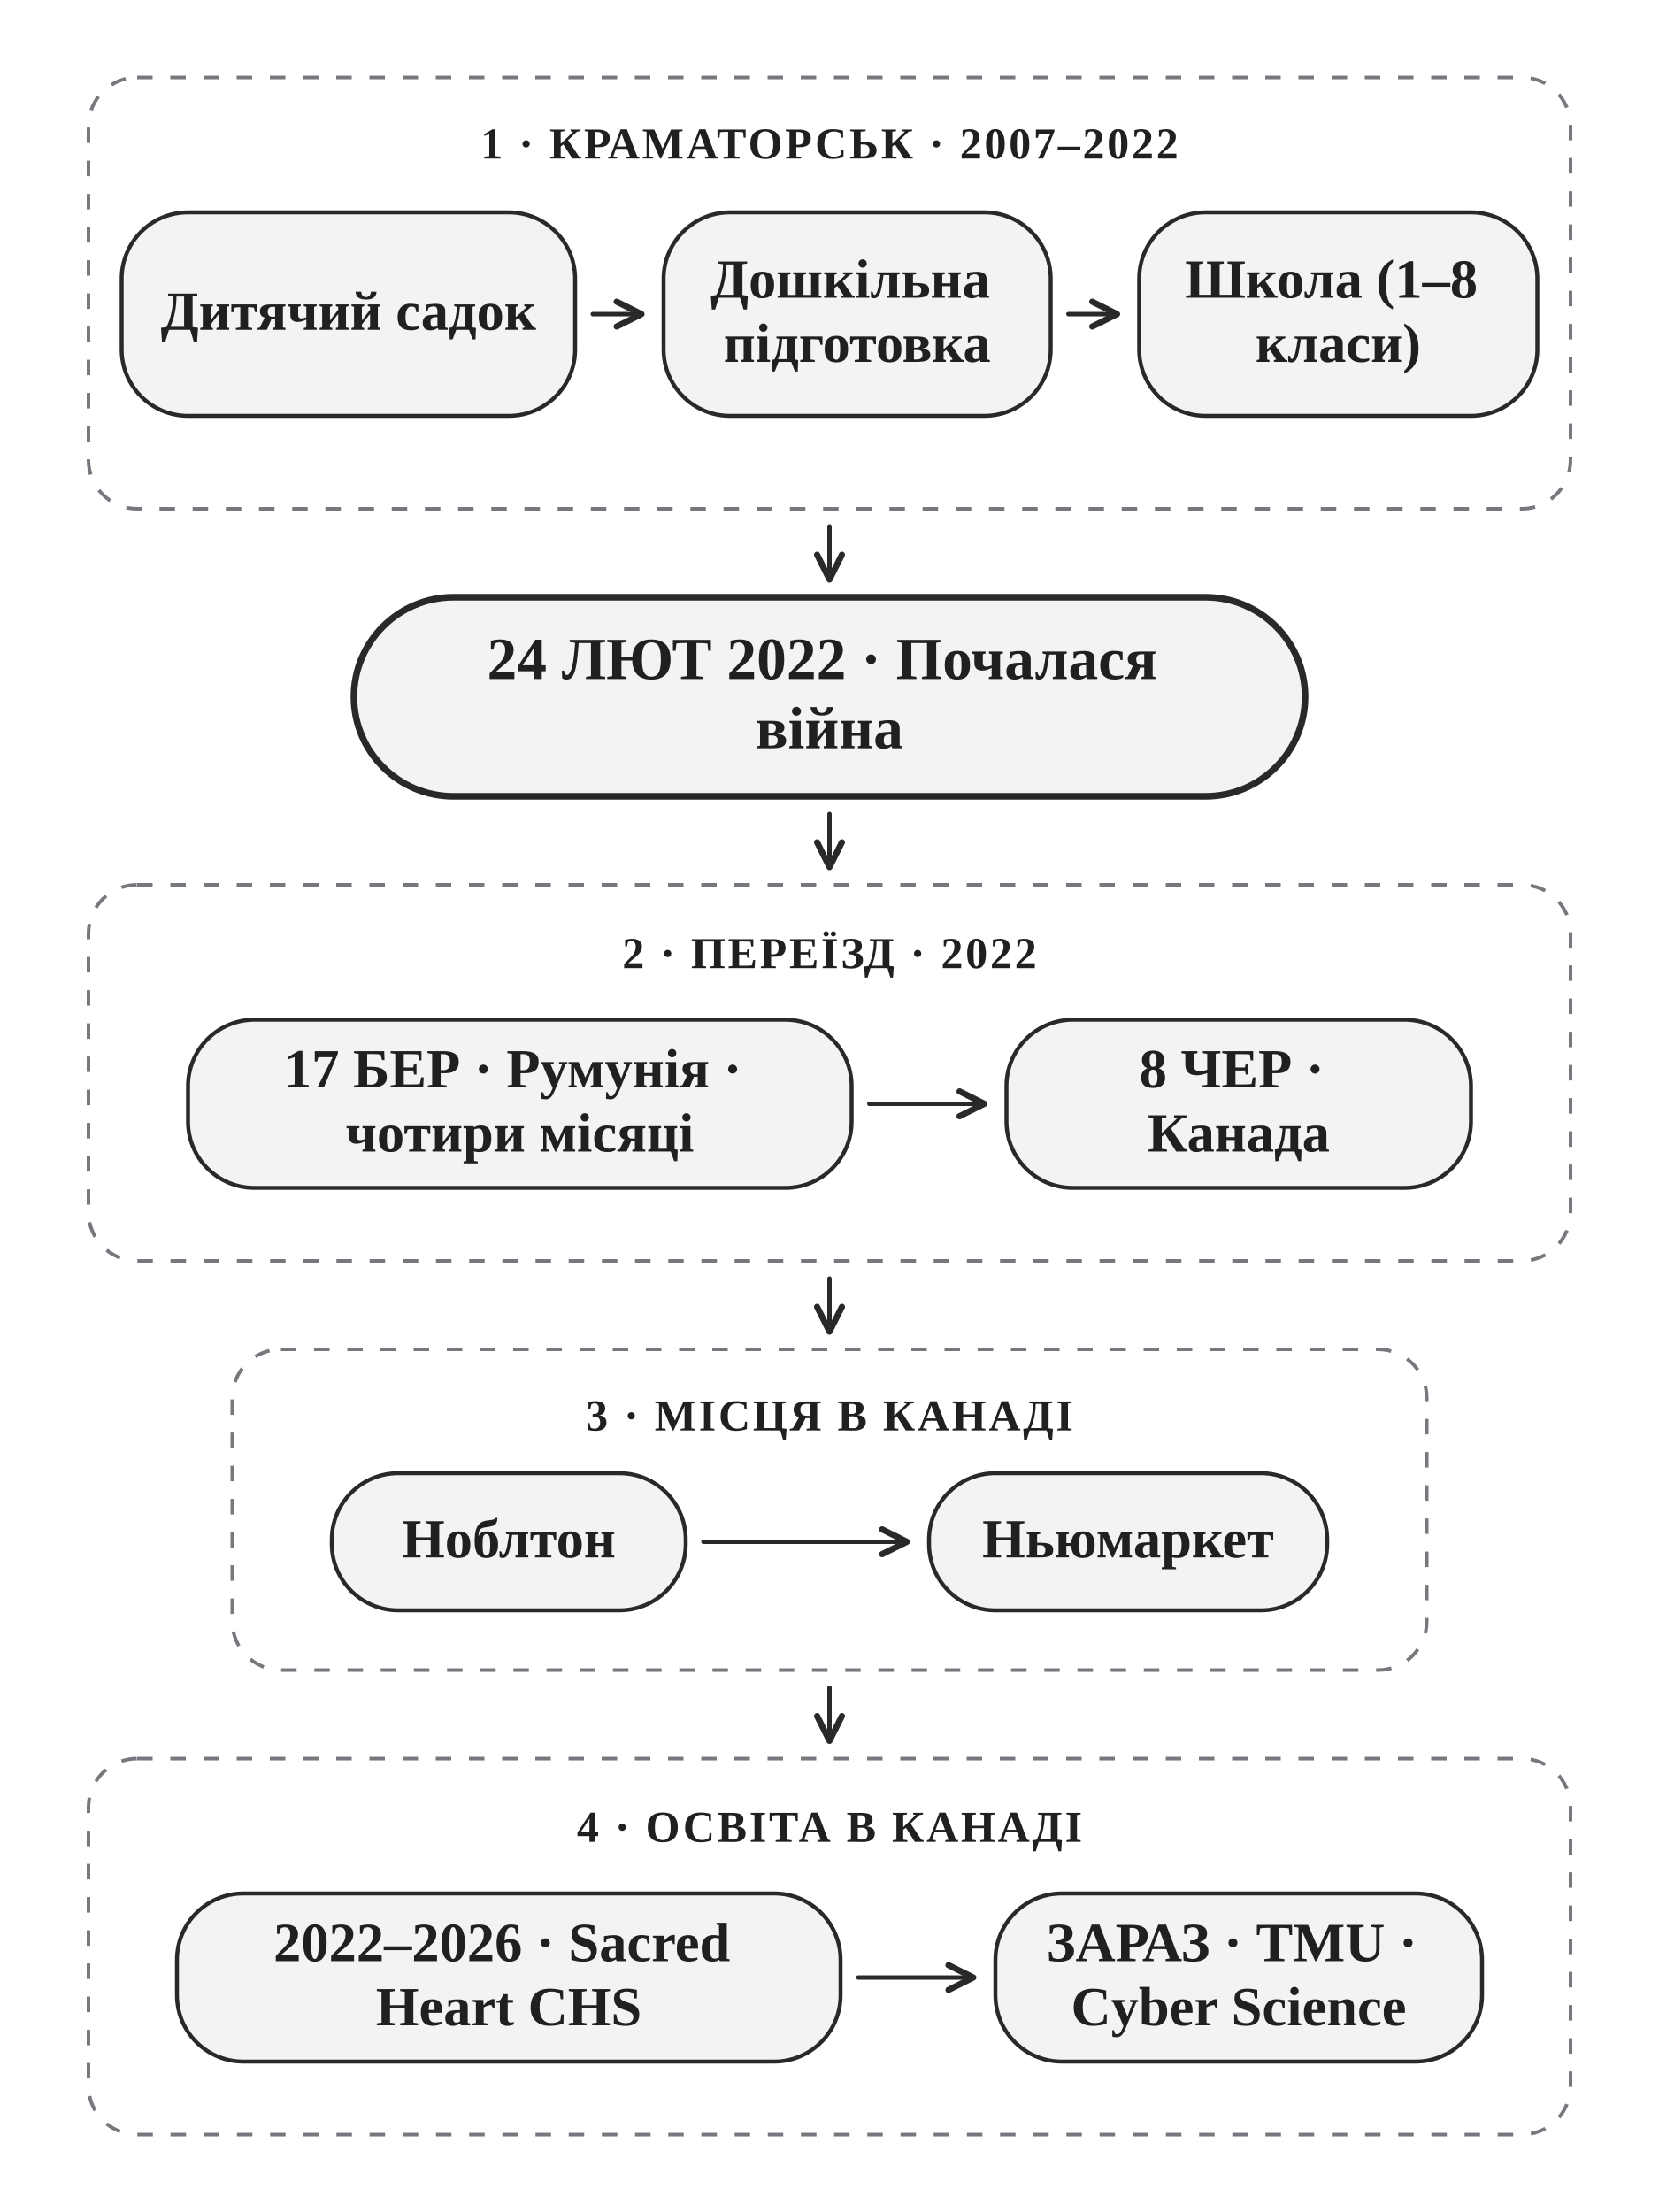
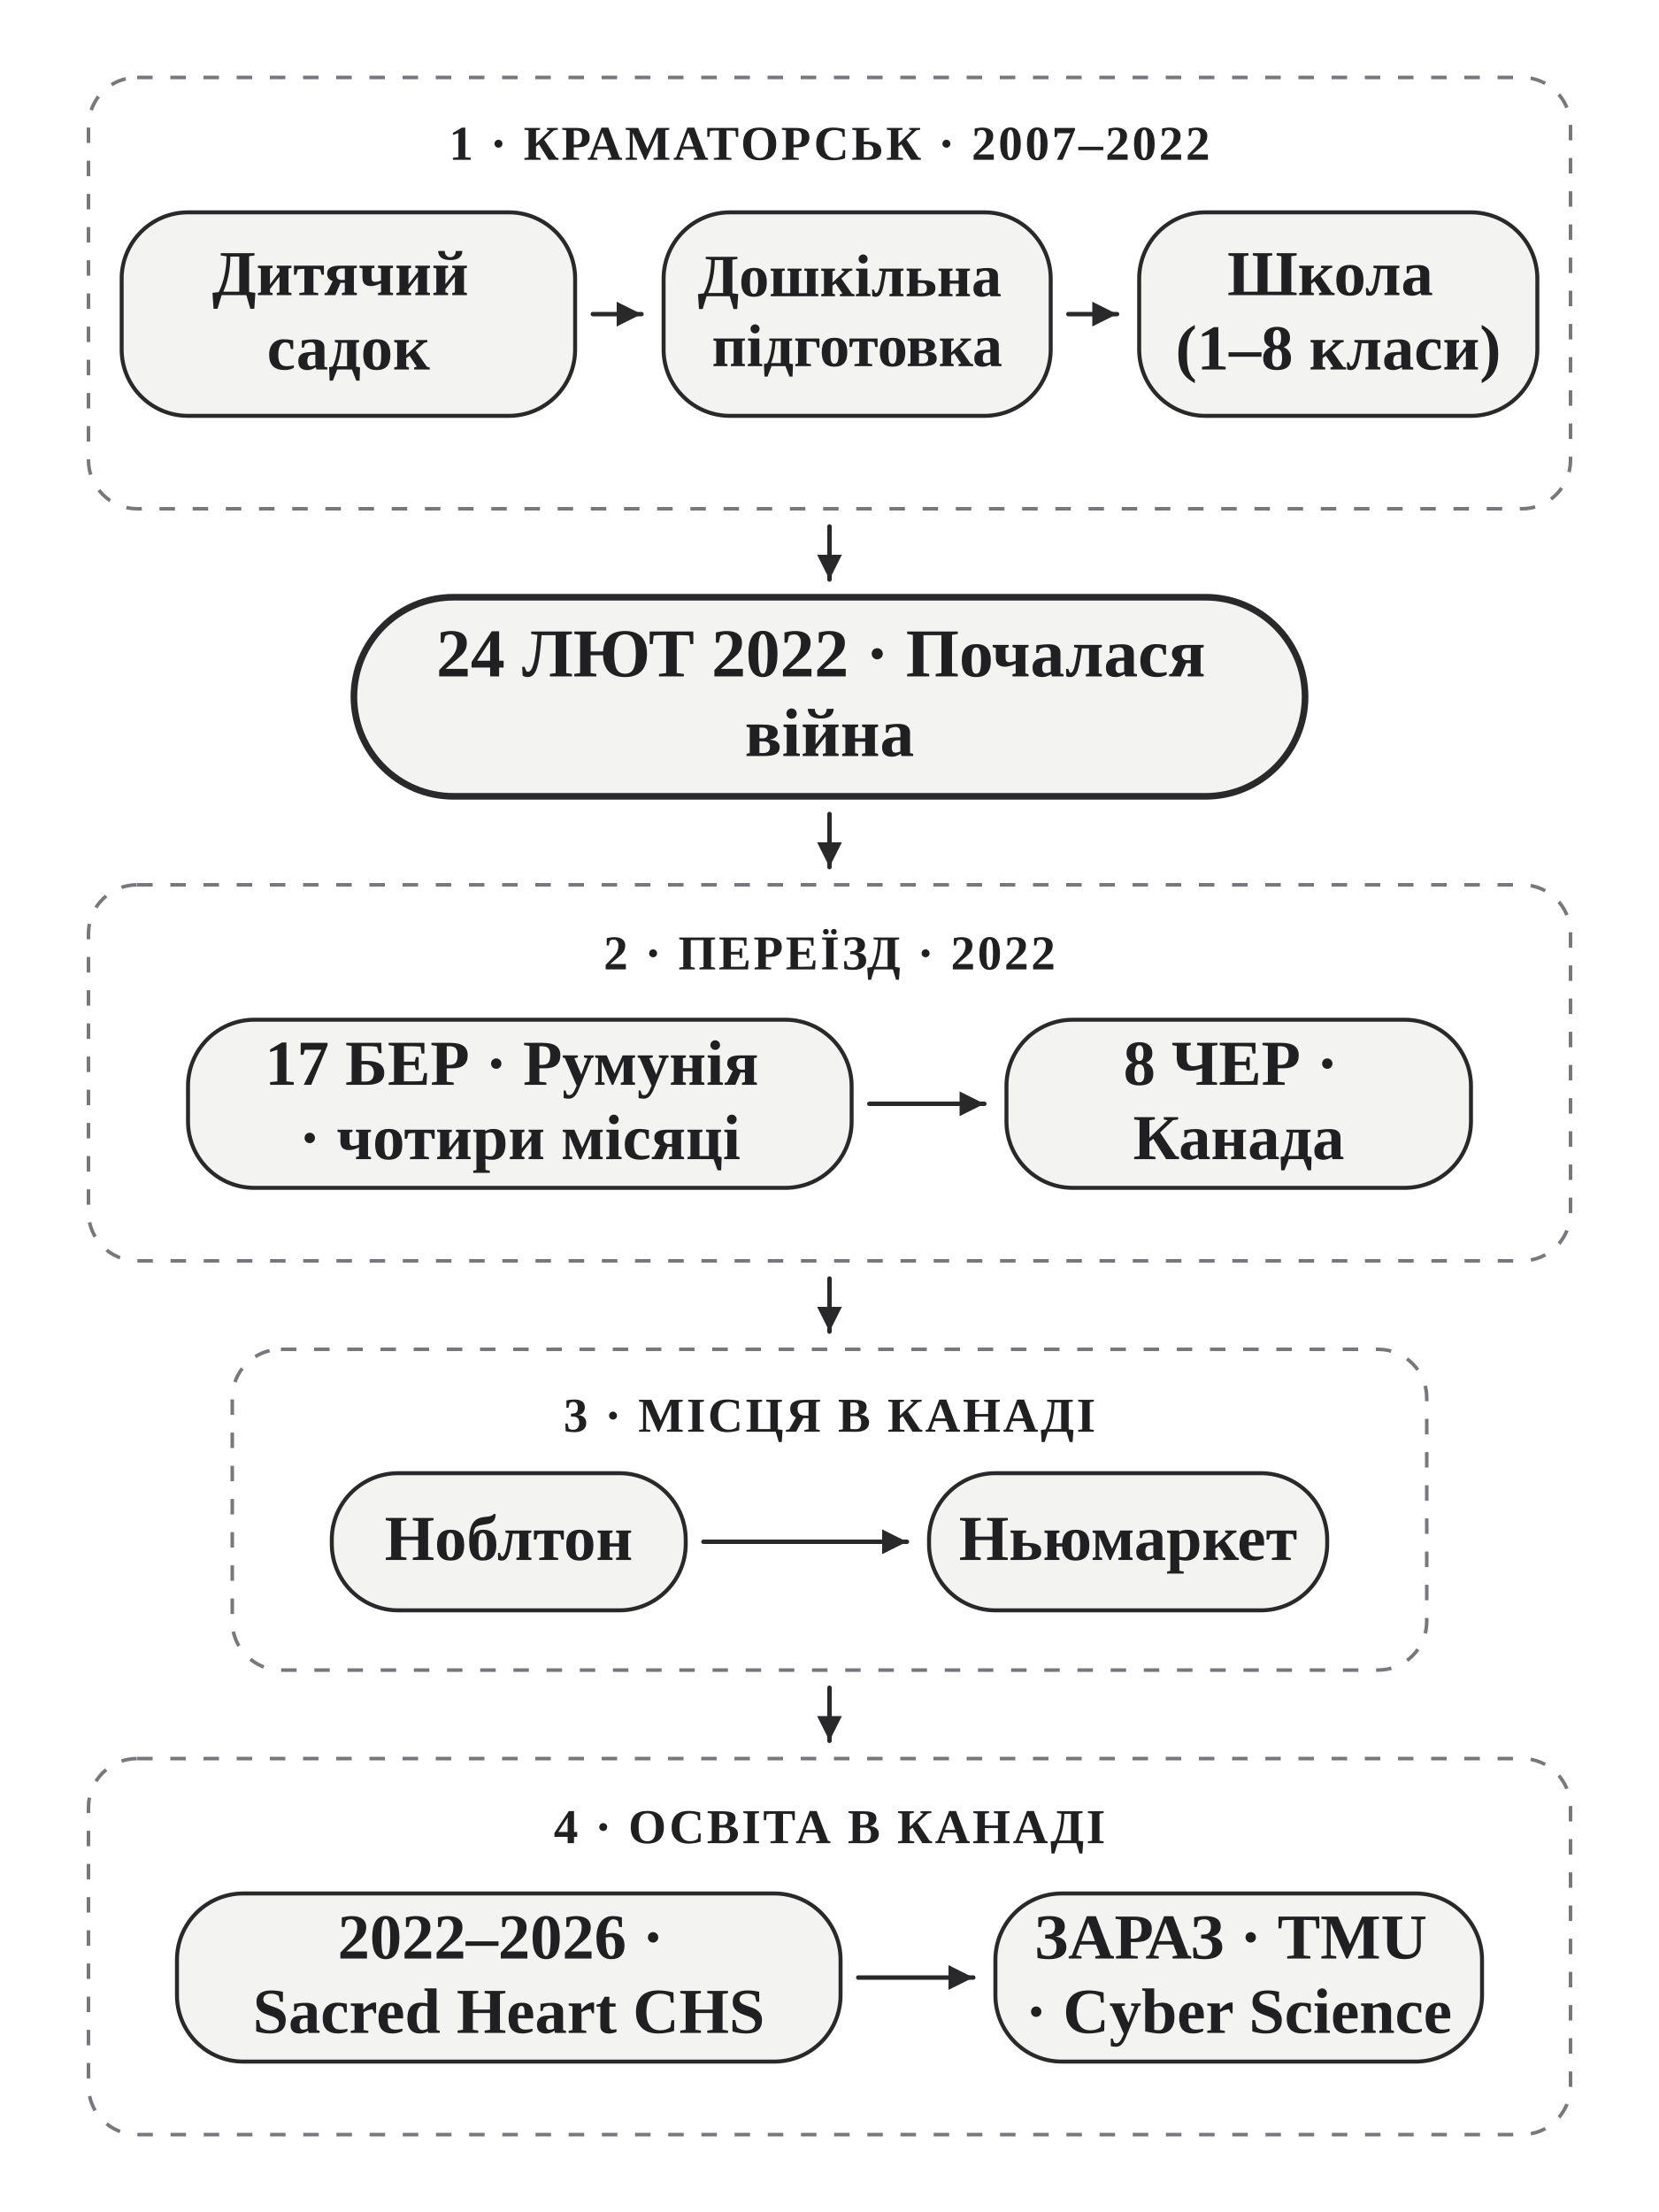
<svg xmlns="http://www.w3.org/2000/svg" viewBox="0 0 750 1000" role="img" aria-label="Життєвий шлях із Краматорська через переїзд під час війни до навчання в Канаді">
  <style>
    .stage { fill: none; stroke: #77777d; stroke-width: 1.6; stroke-dasharray: 7 8; }
    .node { fill: #f3f3f2; stroke: #29292c; stroke-width: 1.8; }
    .rupture { stroke-width: 3; }
    .path { fill: none; stroke: #29292c; stroke-width: 2; stroke-linecap: round; stroke-linejoin: round; }
+     .arrowhead { fill: #29292c; stroke: none; }
    .stage-label, .node-label, .rupture-label {
      fill: #202023;
-       font-family: ui-serif, Georgia, Cambria, "Times New Roman", serif;
+       font-family: var(--font-prose, var(--font-source-serif, Georgia, "Times New Roman", serif));
      text-anchor: middle;
      dominant-baseline: middle;
    }
-     .stage-label { font-size: 20px; font-weight: 700; letter-spacing: 1.1px; }
-     .node-label { font-size: 25px; font-weight: 600; }
-     .rupture-label { font-size: 27px; font-weight: 700; }
+     .stage-label { font-size: 22px; font-weight: 700; letter-spacing: 1.1px; }
+     .node-label { font-size: 29px; font-weight: 600; }
+     .rupture-label { font-size: 31px; font-weight: 700; }
    @media (prefers-color-scheme: dark) {
      .stage { stroke: #88888f; }
      .node { fill: #19191c; stroke: #e7e7e9; }
      .path { stroke: #e7e7e9; }
+       .arrowhead { fill: #e7e7e9; }
      .stage-label, .node-label, .rupture-label { fill: #f2f2f3; }
    }
  </style>
  <defs>
    <marker id="image-note-arrow-uk" viewBox="0 0 10 10" refX="9" refY="5" markerWidth="7" markerHeight="7" orient="auto-start-reverse">
-       <path class="path" d="M 1 1 L 9 5 L 1 9" />
+       <path class="arrowhead" d="M 1 1 L 9 5 L 1 9 Z" />
    </marker>
  </defs>
  <g aria-hidden="true">
    <rect class="stage" x="40" y="35" width="670" height="195" rx="22" />
    <rect class="node" x="55" y="96" width="205" height="92" rx="30" />
    <rect class="node" x="300" y="96" width="175" height="92" rx="30" />
    <rect class="node" x="515" y="96" width="180" height="92" rx="30" />
    <rect class="stage" x="40" y="400" width="670" height="170" rx="22" />
    <rect class="node" x="85" y="461" width="300" height="76" rx="30" />
    <rect class="node" x="455" y="461" width="210" height="76" rx="30" />
    <rect class="stage" x="105" y="610" width="540" height="145" rx="22" />
    <rect class="node" x="150" y="666" width="160" height="62" rx="30" />
    <rect class="node" x="420" y="666" width="180" height="62" rx="30" />
    <rect class="stage" x="40" y="795" width="670" height="170" rx="22" />
    <rect class="node" x="80" y="856" width="300" height="76" rx="30" />
    <rect class="node" x="450" y="856" width="220" height="76" rx="30" />
    <rect class="node rupture" x="160" y="270" width="430" height="90" rx="45" />
    <path class="path" d="M 268 142 L 290 142" marker-end="url(#image-note-arrow-uk)" />
    <path class="path" d="M 483 142 L 505 142" marker-end="url(#image-note-arrow-uk)" />
    <path class="path" d="M 393 499 L 445 499" marker-end="url(#image-note-arrow-uk)" />
    <path class="path" d="M 318 697 L 410 697" marker-end="url(#image-note-arrow-uk)" />
    <path class="path" d="M 388 894 L 440 894" marker-end="url(#image-note-arrow-uk)" />
    <path class="path" d="M 375 238 L 375 262" marker-end="url(#image-note-arrow-uk)" />
    <path class="path" d="M 375 368 L 375 392" marker-end="url(#image-note-arrow-uk)" />
    <path class="path" d="M 375 578 L 375 602" marker-end="url(#image-note-arrow-uk)" />
    <path class="path" d="M 375 763 L 375 787" marker-end="url(#image-note-arrow-uk)" />
    <text class="stage-label" x="375" y="66">1 · КРАМАТОРСЬК · 2007–2022</text>
-     <text class="node-label" x="157.5" y="142.0">
-       <tspan x="157.5" dy="0">Дитячий садок</tspan>
+     <text class="node-label" style="font-size:29.0px" x="157.5" y="125.2">
+       <tspan x="157.5" dy="0">Дитячий</tspan>
+       <tspan x="157.5" dy="33.6">садок</tspan>
    </text>
-     <text class="node-label" x="387.5" y="127.5">
+     <text class="node-label" style="font-size:27.2px" x="387.5" y="126.2">
      <tspan x="387.5" dy="0">Дошкільна</tspan>
-       <tspan x="387.5" dy="29.0">підготовка</tspan>
+       <tspan x="387.5" dy="31.6">підготовка</tspan>
    </text>
-     <text class="node-label" x="605" y="127.5">
-       <tspan x="605" dy="0">Школа (1–8</tspan>
-       <tspan x="605" dy="29.0">класи)</tspan>
+     <text class="node-label" style="font-size:29.0px" x="605" y="125.2">
+       <tspan x="605" dy="0">Школа</tspan>
+       <tspan x="605" dy="33.6">(1–8 класи)</tspan>
    </text>
    <text class="stage-label" x="375" y="432">2 · ПЕРЕЇЗД · 2022</text>
-     <text class="node-label" x="235" y="484.5">
-       <tspan x="235" dy="0">17 БЕР · Румунія ·</tspan>
-       <tspan x="235" dy="29.0">чотири місяці</tspan>
+     <text class="node-label" style="font-size:29.0px" x="235" y="482.2">
+       <tspan x="235" dy="0">17 БЕР · Румунія</tspan>
+       <tspan x="235" dy="33.6">· чотири місяці</tspan>
    </text>
-     <text class="node-label" x="560" y="484.5">
+     <text class="node-label" style="font-size:29.0px" x="560" y="482.2">
      <tspan x="560" dy="0">8 ЧЕР ·</tspan>
-       <tspan x="560" dy="29.0">Канада</tspan>
+       <tspan x="560" dy="33.6">Канада</tspan>
    </text>
    <text class="stage-label" x="375" y="641">3 · МІСЦЯ В КАНАДІ</text>
-     <text class="node-label" x="230" y="697.0">
+     <text class="node-label" style="font-size:29.0px" x="230" y="697.0">
      <tspan x="230" dy="0">Ноблтон</tspan>
    </text>
-     <text class="node-label" x="510" y="697.0">
+     <text class="node-label" style="font-size:29.0px" x="510" y="697.0">
      <tspan x="510" dy="0">Ньюмаркет</tspan>
    </text>
    <text class="stage-label" x="375" y="827">4 · ОСВІТА В КАНАДІ</text>
-     <text class="node-label" x="230" y="879.5">
-       <tspan x="230" dy="0">2022–2026 · Sacred</tspan>
-       <tspan x="230" dy="29.0">Heart CHS</tspan>
+     <text class="node-label" style="font-size:29.0px" x="230" y="877.2">
+       <tspan x="230" dy="0">2022–2026 ·</tspan>
+       <tspan x="230" dy="33.6">Sacred Heart CHS</tspan>
    </text>
-     <text class="node-label" x="560" y="879.5">
-       <tspan x="560" dy="0">ЗАРАЗ · TMU ·</tspan>
-       <tspan x="560" dy="29.0">Cyber Science</tspan>
+     <text class="node-label" style="font-size:29.0px" x="560" y="877.2">
+       <tspan x="560" dy="0">ЗАРАЗ · TMU</tspan>
+       <tspan x="560" dy="33.6">· Cyber Science</tspan>
    </text>
-     <text class="rupture-label" x="375" y="299.3">
+     <text class="rupture-label" style="font-size:31.0px" x="375" y="297.0">
      <tspan x="375" dy="0">24 ЛЮТ 2022 · Почалася</tspan>
-       <tspan x="375" dy="31.3">війна</tspan>
+       <tspan x="375" dy="36.0">війна</tspan>
    </text>
  </g>
</svg>
